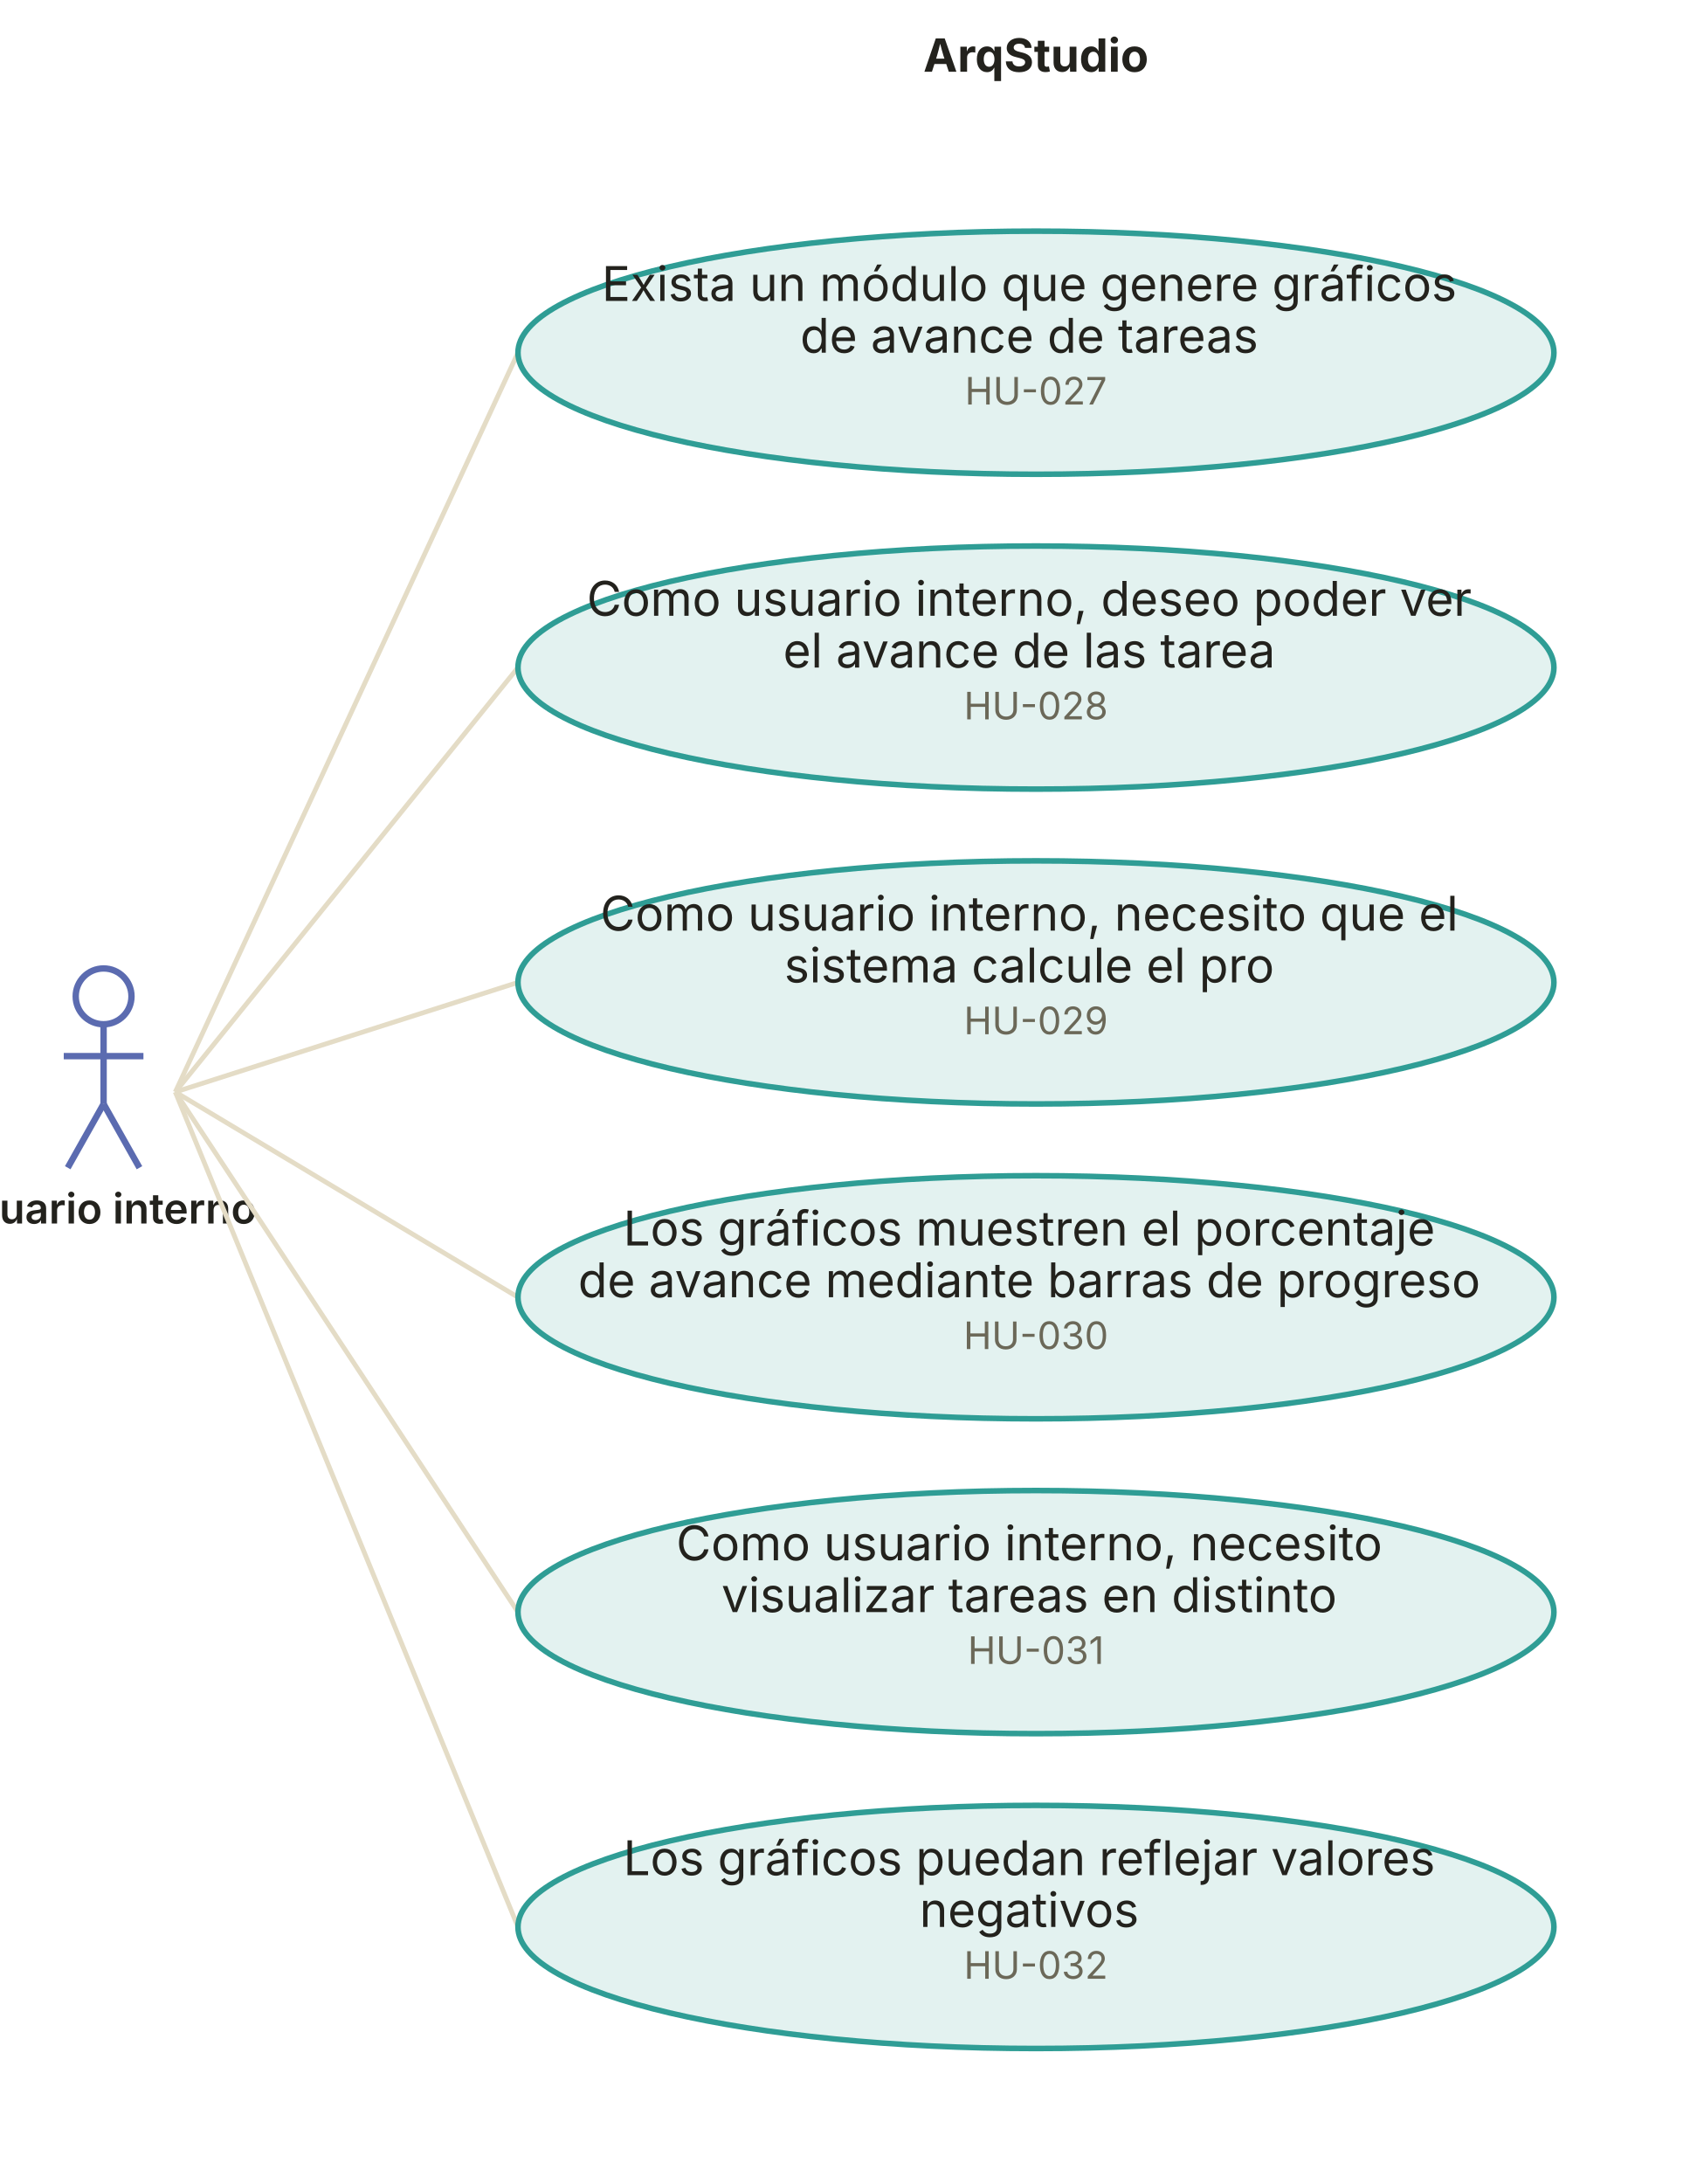
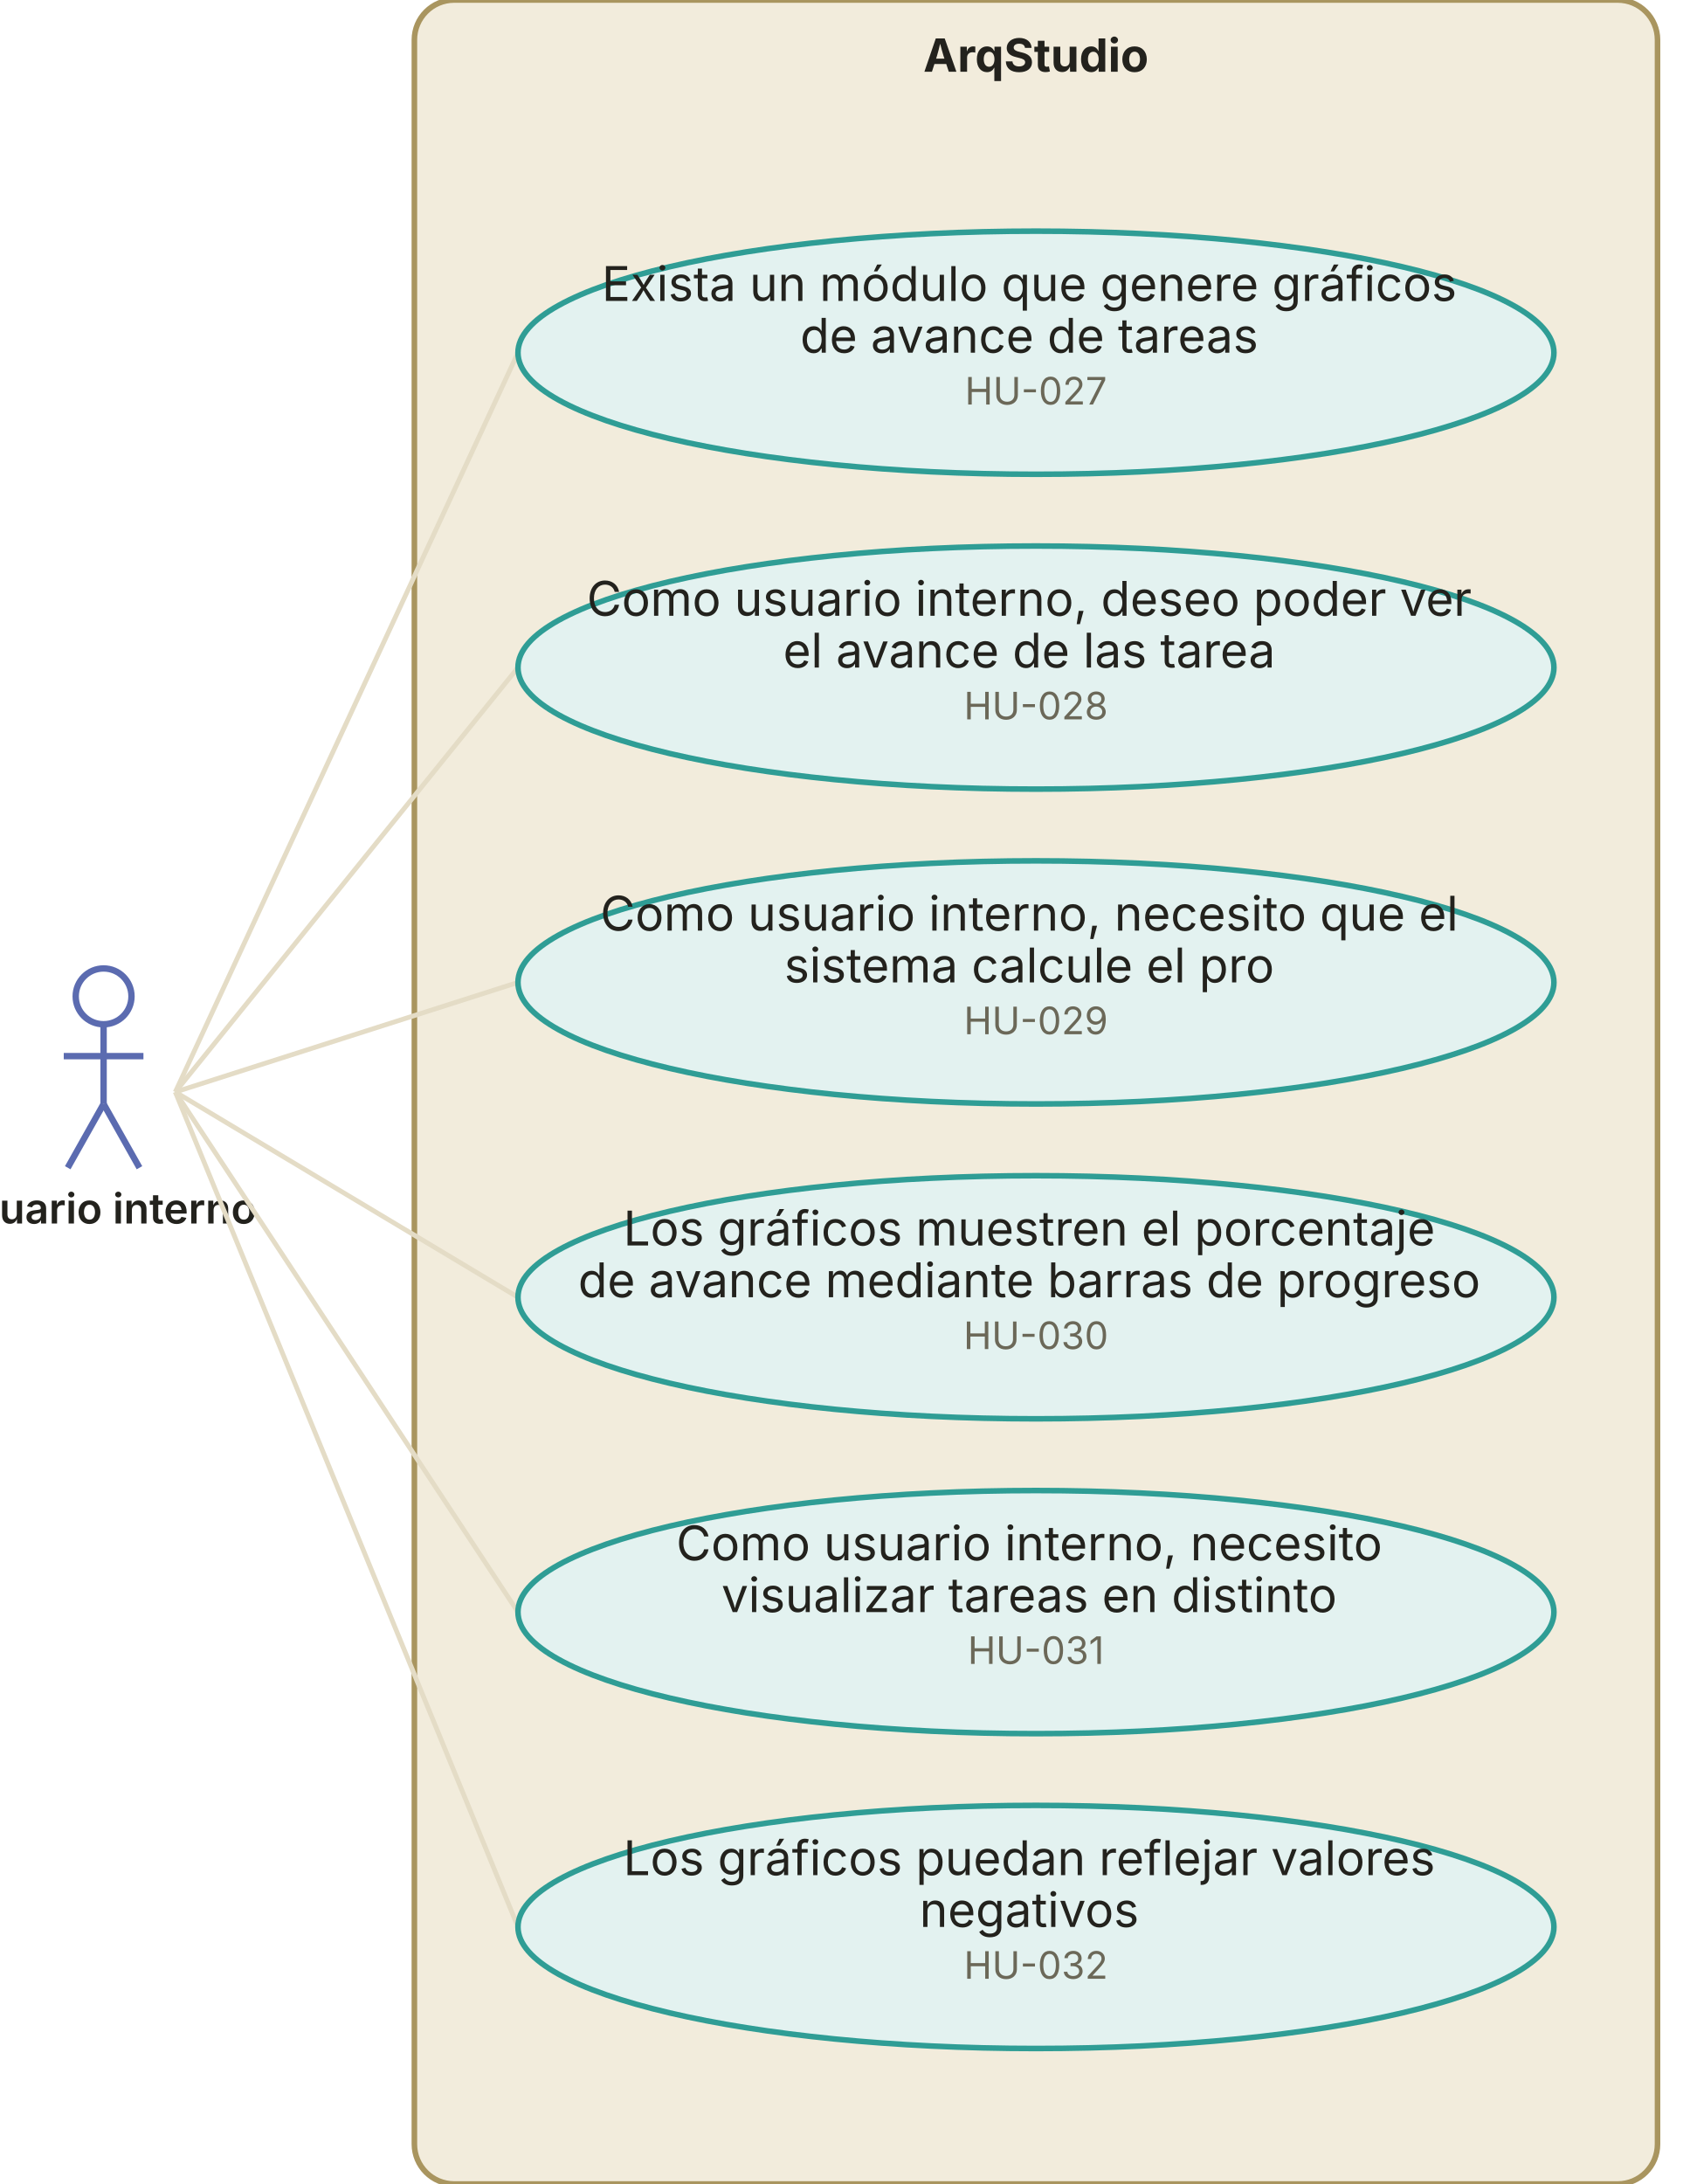
<svg xmlns="http://www.w3.org/2000/svg" width="100%" viewBox="0 0 424 548" role="img" aria-label="usuario interno — Gráfico de avance de tareas">
-   <rect x="104" y="0" rx="10" fill="#f2ecdc" stroke="#a9955f" stroke-width="1.4" />
+   <rect width="312" height="548" x="104" y="0" rx="10" fill="#f2ecdc" stroke="#a9955f" stroke-width="1.4" />
  <text x="260" y="18" text-anchor="middle" font-family="Inter, system-ui, sans-serif" font-size="11.5" font-weight="700" fill="#23221d">ArqStudio</text>
  <circle cx="26" cy="250" r="7" fill="none" stroke="#5b6bb0" stroke-width="1.6" />
  <line x1="26" y1="257" x2="26" y2="277" stroke="#5b6bb0" stroke-width="1.6" />
  <line x1="16" y1="265" x2="36" y2="265" stroke="#5b6bb0" stroke-width="1.6" />
  <line x1="26" y1="277" x2="17" y2="293" stroke="#5b6bb0" stroke-width="1.6" />
  <line x1="26" y1="277" x2="35" y2="293" stroke="#5b6bb0" stroke-width="1.6" />
  <text x="26" y="307" text-anchor="middle" font-family="Inter, system-ui, sans-serif" font-size="10.5" font-weight="600" fill="#23221d">
    <tspan x="26" dy="0">usuario interno</tspan>
  </text>
  <line x1="44" y1="274" x2="130" y2="88.5" stroke="#e4dcc6" stroke-width="1.2" />
  <line x1="44" y1="274" x2="130" y2="167.5" stroke="#e4dcc6" stroke-width="1.2" />
  <line x1="44" y1="274" x2="130" y2="246.5" stroke="#e4dcc6" stroke-width="1.2" />
  <line x1="44" y1="274" x2="130" y2="325.5" stroke="#e4dcc6" stroke-width="1.2" />
  <line x1="44" y1="274" x2="130" y2="404.5" stroke="#e4dcc6" stroke-width="1.2" />
  <line x1="44" y1="274" x2="130" y2="483.5" stroke="#e4dcc6" stroke-width="1.2" />
  <g>
    <ellipse cx="260" cy="88.5" rx="130" ry="30.5" fill="#e3f2f0" stroke="#2f9d95" stroke-width="1.4" />
    <text x="260" y="88.5" text-anchor="middle" font-family="Inter, system-ui, sans-serif" fill="#23221d">
      <tspan x="260" dy="-13" font-size="12">Exista un módulo que genere gráficos</tspan>
      <tspan x="260" dy="13" font-size="12">de avance de tareas</tspan>
      <tspan x="260" dy="13" font-size="9.5" fill="#6b6858">HU-027</tspan>
    </text>
  </g>
  <g>
    <ellipse cx="260" cy="167.5" rx="130" ry="30.5" fill="#e3f2f0" stroke="#2f9d95" stroke-width="1.4" />
    <text x="260" y="167.5" text-anchor="middle" font-family="Inter, system-ui, sans-serif" fill="#23221d">
      <tspan x="260" dy="-13" font-size="12">Como usuario interno, deseo poder ver</tspan>
      <tspan x="260" dy="13" font-size="12">el avance de las tarea</tspan>
      <tspan x="260" dy="13" font-size="9.5" fill="#6b6858">HU-028</tspan>
    </text>
  </g>
  <g>
    <ellipse cx="260" cy="246.5" rx="130" ry="30.5" fill="#e3f2f0" stroke="#2f9d95" stroke-width="1.4" />
    <text x="260" y="246.5" text-anchor="middle" font-family="Inter, system-ui, sans-serif" fill="#23221d">
      <tspan x="260" dy="-13" font-size="12">Como usuario interno, necesito que el</tspan>
      <tspan x="260" dy="13" font-size="12">sistema calcule el pro</tspan>
      <tspan x="260" dy="13" font-size="9.5" fill="#6b6858">HU-029</tspan>
    </text>
  </g>
  <g>
    <ellipse cx="260" cy="325.5" rx="130" ry="30.5" fill="#e3f2f0" stroke="#2f9d95" stroke-width="1.4" />
    <text x="260" y="325.5" text-anchor="middle" font-family="Inter, system-ui, sans-serif" fill="#23221d">
      <tspan x="260" dy="-13" font-size="12">Los gráficos muestren el porcentaje</tspan>
      <tspan x="260" dy="13" font-size="12">de avance mediante barras de progreso</tspan>
      <tspan x="260" dy="13" font-size="9.5" fill="#6b6858">HU-030</tspan>
    </text>
  </g>
  <g>
    <ellipse cx="260" cy="404.5" rx="130" ry="30.5" fill="#e3f2f0" stroke="#2f9d95" stroke-width="1.4" />
    <text x="260" y="404.5" text-anchor="middle" font-family="Inter, system-ui, sans-serif" fill="#23221d">
      <tspan x="260" dy="-13" font-size="12">Como usuario interno, necesito</tspan>
      <tspan x="260" dy="13" font-size="12">visualizar tareas en distinto</tspan>
      <tspan x="260" dy="13" font-size="9.5" fill="#6b6858">HU-031</tspan>
    </text>
  </g>
  <g>
    <ellipse cx="260" cy="483.5" rx="130" ry="30.5" fill="#e3f2f0" stroke="#2f9d95" stroke-width="1.4" />
    <text x="260" y="483.5" text-anchor="middle" font-family="Inter, system-ui, sans-serif" fill="#23221d">
      <tspan x="260" dy="-13" font-size="12">Los gráficos puedan reflejar valores</tspan>
      <tspan x="260" dy="13" font-size="12">negativos</tspan>
      <tspan x="260" dy="13" font-size="9.5" fill="#6b6858">HU-032</tspan>
    </text>
  </g>
</svg>
